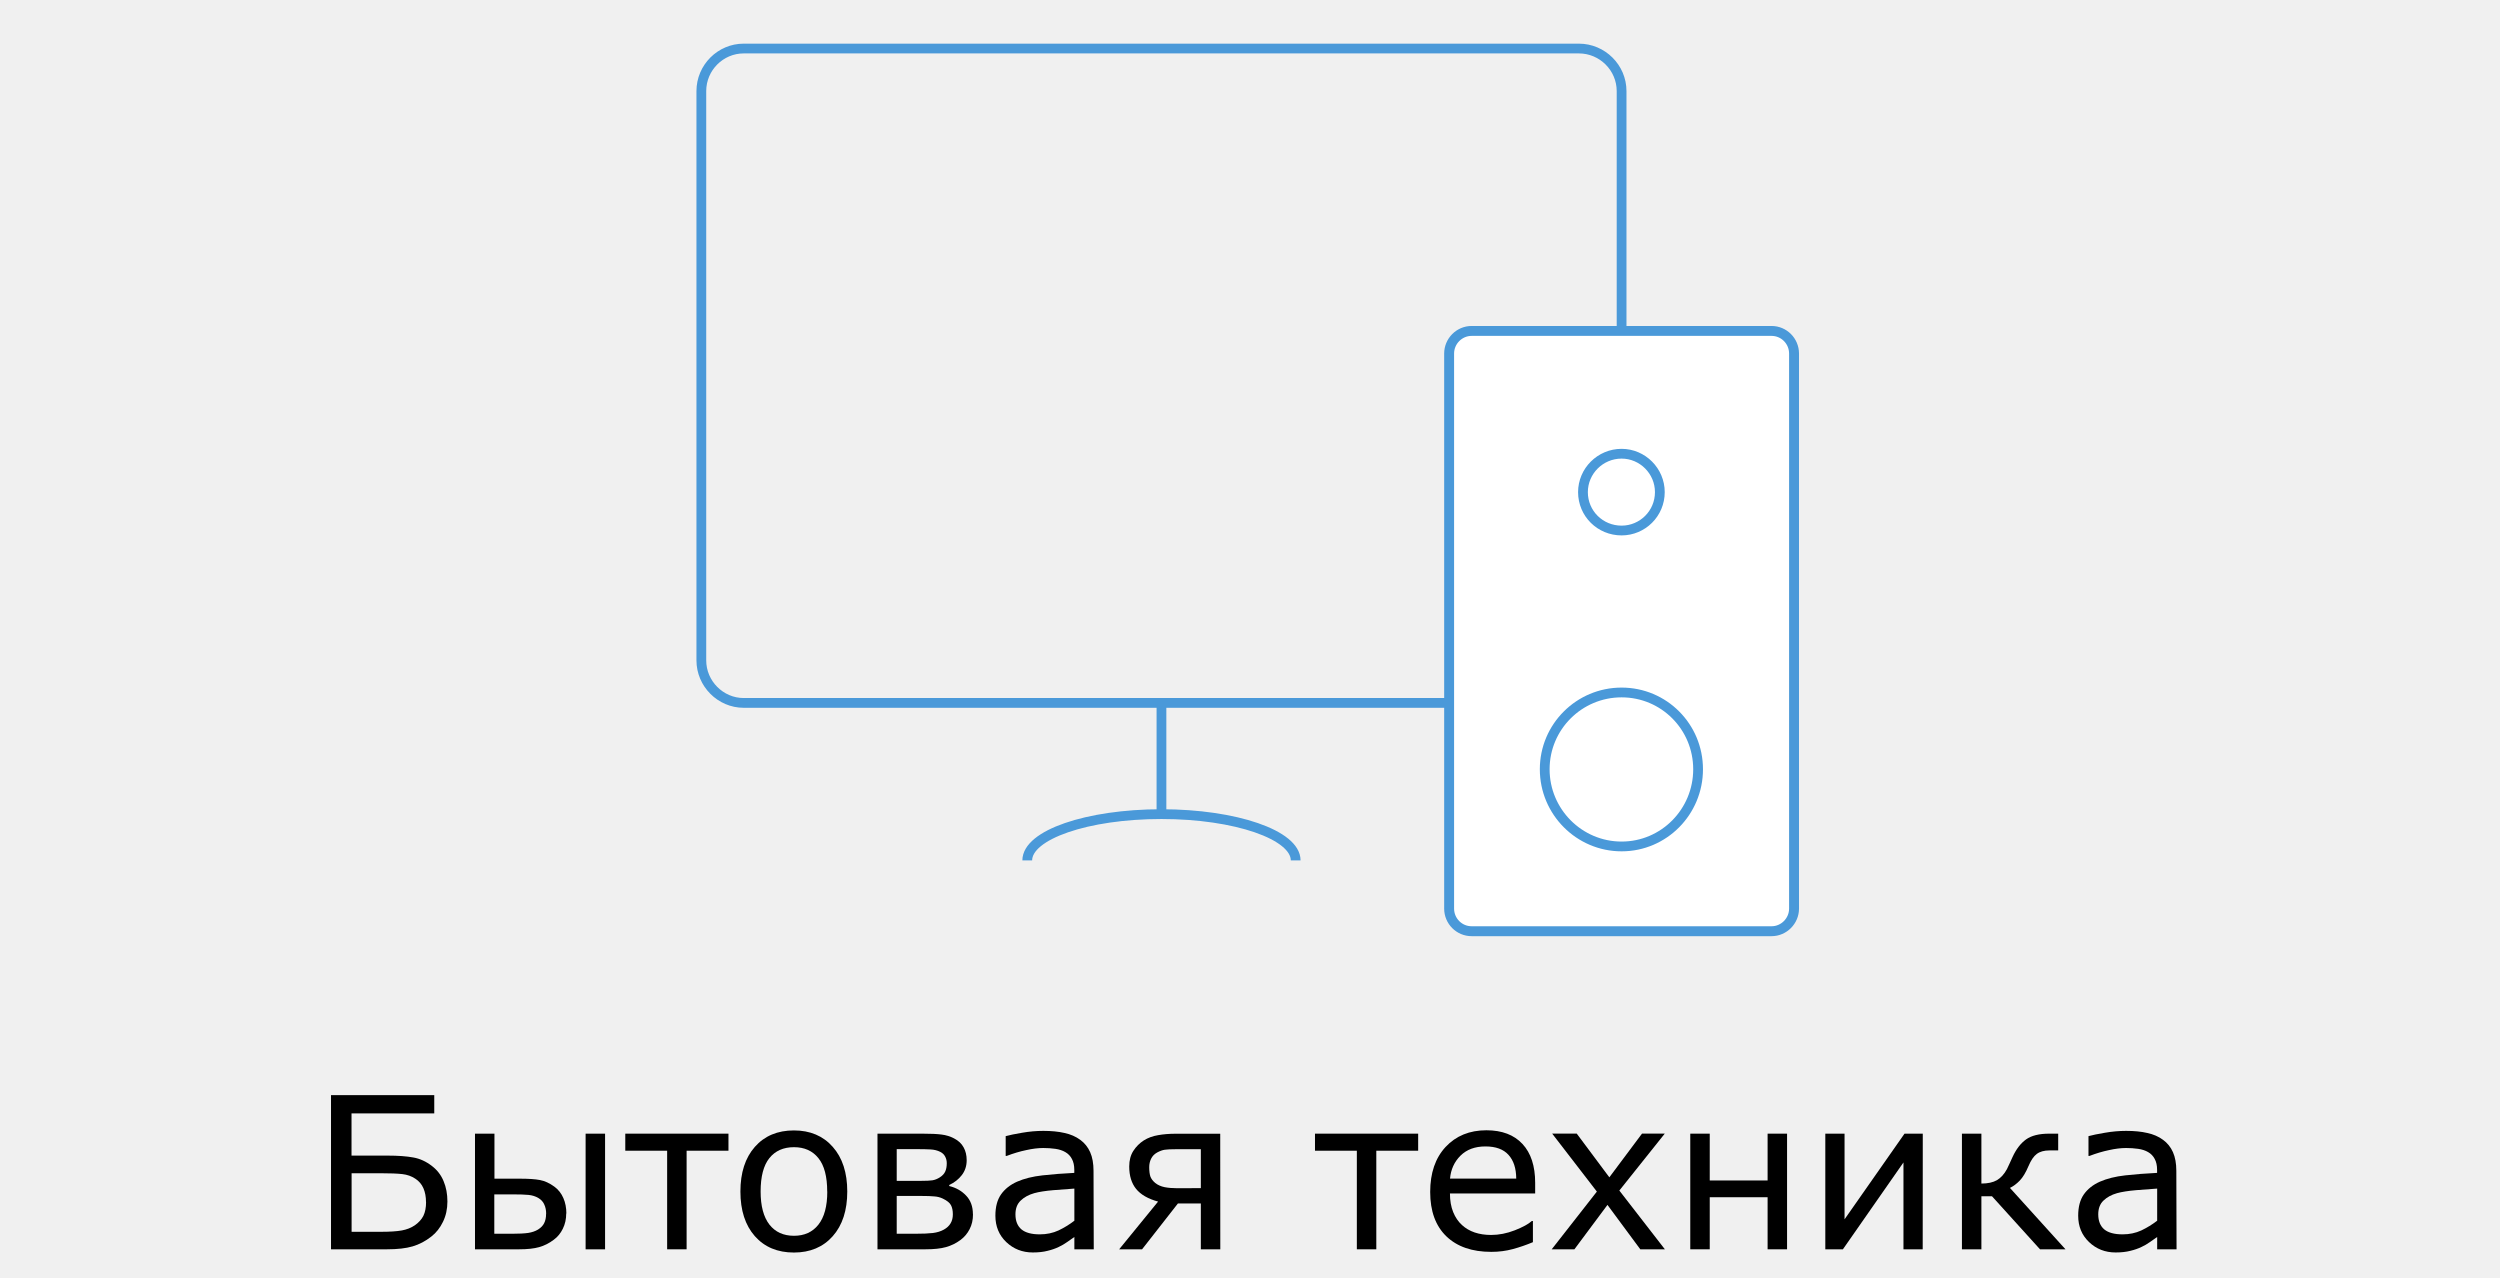
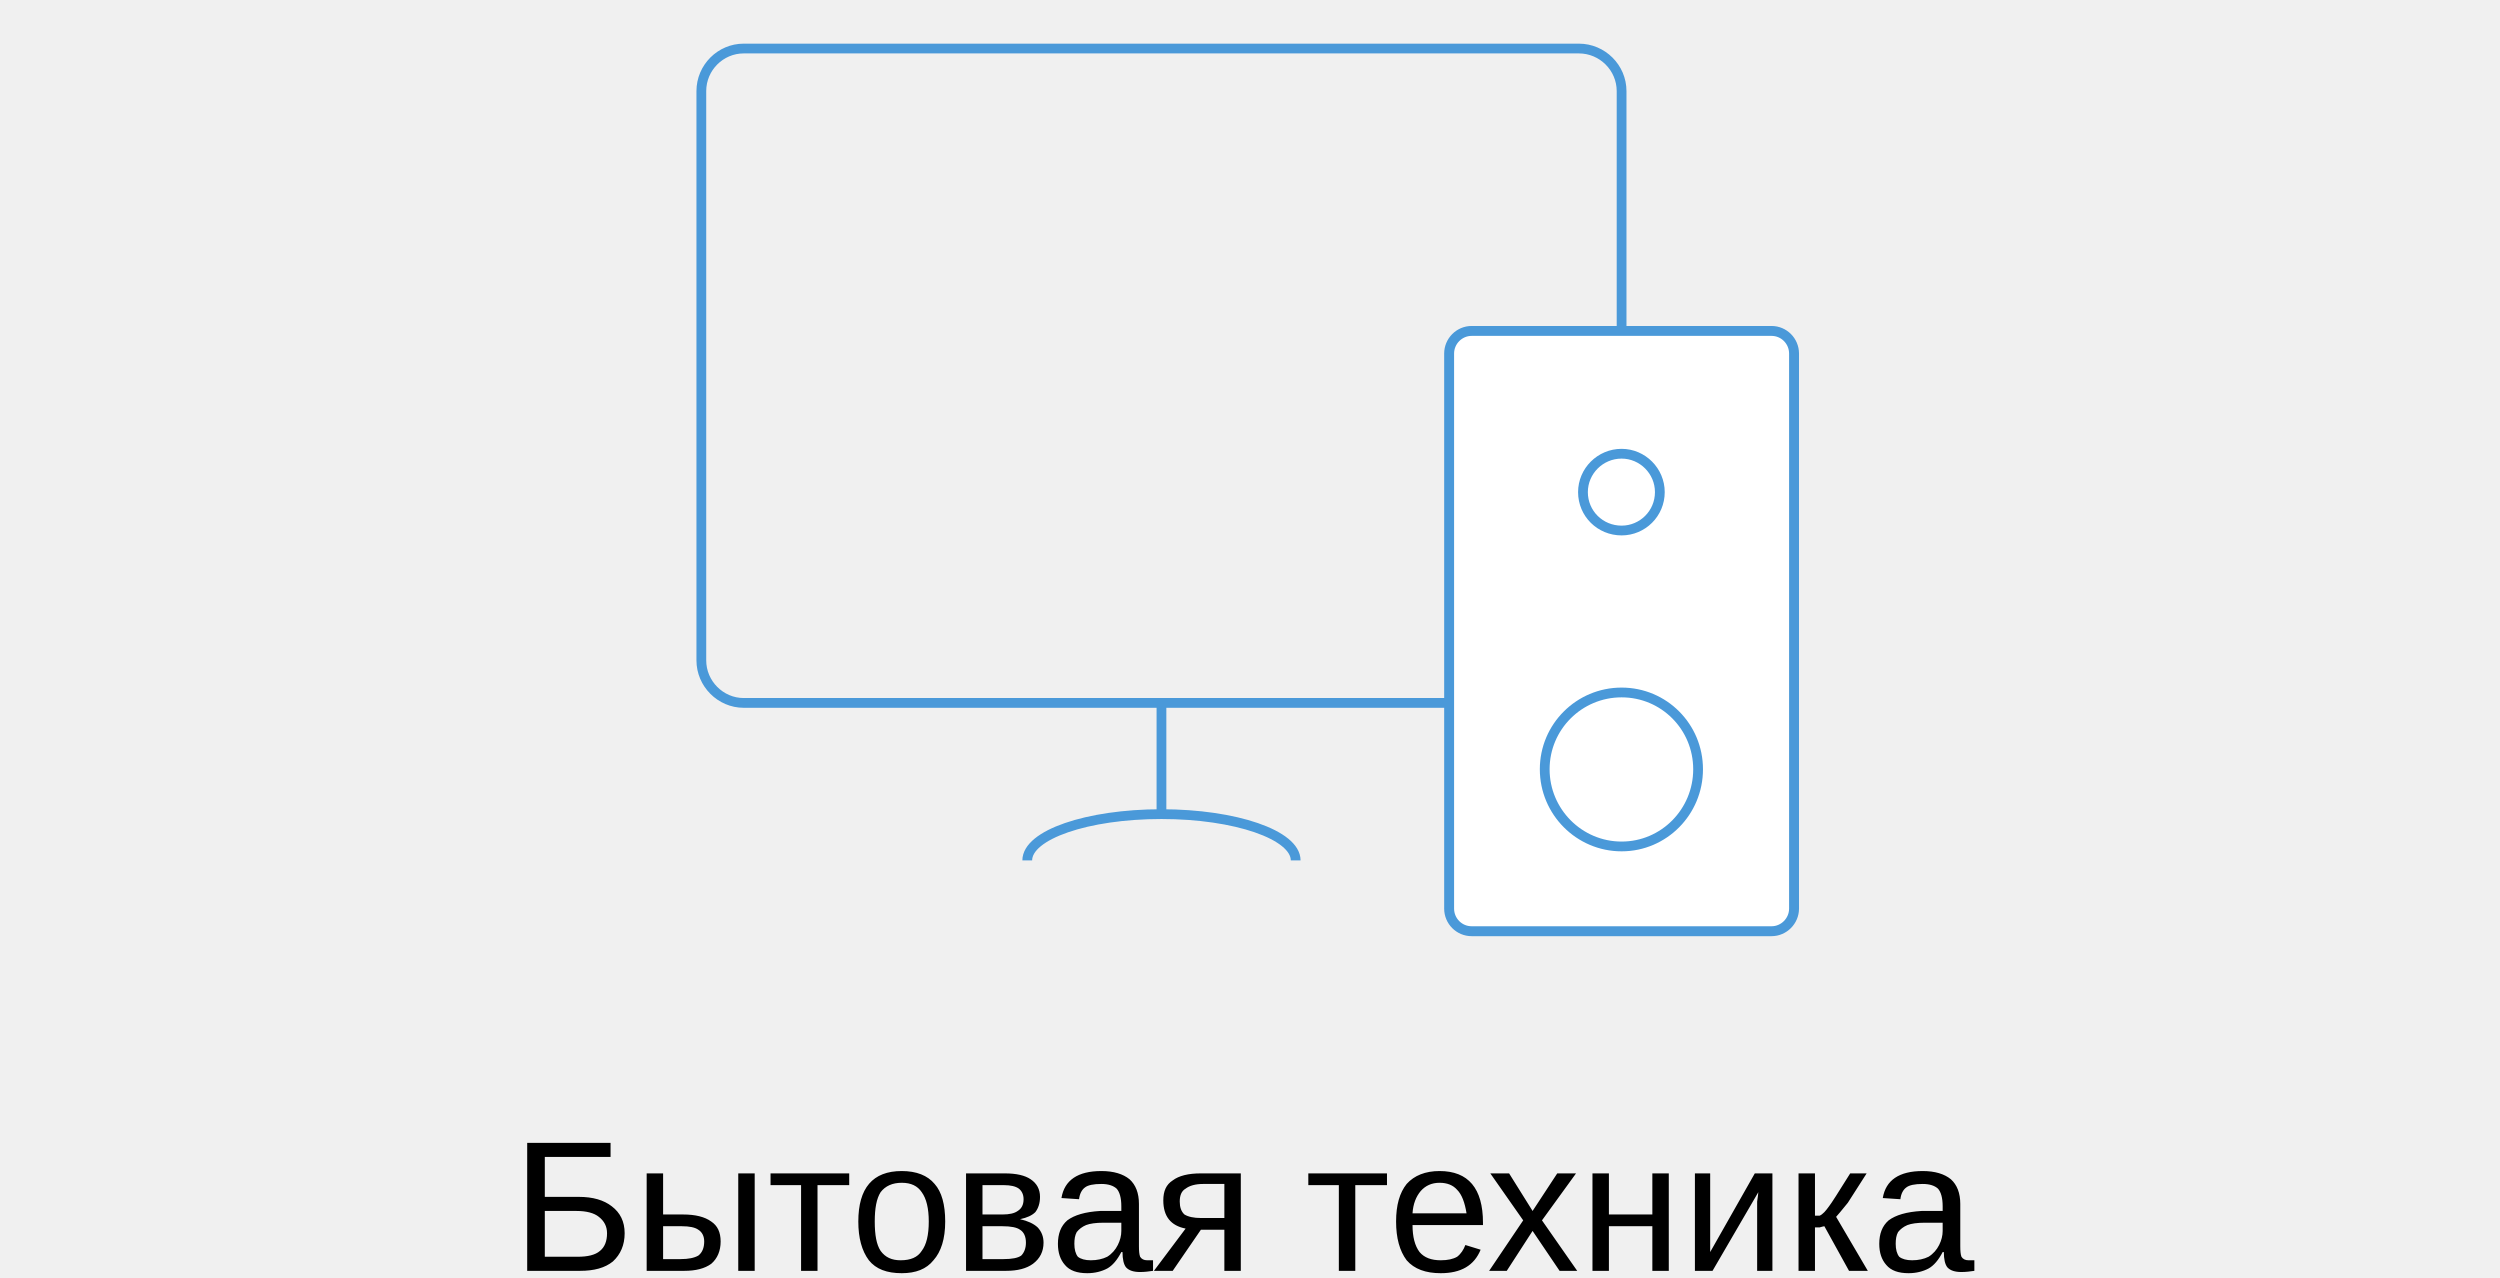
<svg xmlns="http://www.w3.org/2000/svg" width="33.268mm" height="17mm" viewBox="0 0 33.268 17" version="1.1" id="svg20953">
  <defs id="defs20947">
    <pattern y="0" x="0" height="6" width="6" patternUnits="userSpaceOnUse" id="EMFhbasepattern" />
    <pattern y="0" x="0" height="6" width="6" patternUnits="userSpaceOnUse" id="EMFhbasepattern-8" />
    <pattern y="0" x="0" height="6" width="6" patternUnits="userSpaceOnUse" id="EMFhbasepattern-6" />
    <pattern y="0" x="0" height="6" width="6" patternUnits="userSpaceOnUse" id="EMFhbasepattern-2" />
  </defs>
  <g id="layer1" transform="translate(-45.28919,-133.1472)">
    <text xml:space="preserve" style="font-style:normal;font-weight:normal;font-size:4.233px;line-height:1.25;font-family:sans-serif;letter-spacing:0px;word-spacing:0px;fill:#000000;fill-opacity:1;stroke:none;stroke-width:0.265" x="70.046" y="142.47" id="text891">
      <tspan id="tspan889" x="70.046" y="146.332" style="stroke-width:0.265" />
    </text>
    <text xml:space="preserve" style="font-style:normal;font-weight:normal;font-size:6.35px;line-height:1.25;font-family:sans-serif;letter-spacing:0px;word-spacing:0px;fill:#000000;fill-opacity:1;stroke:none;stroke-width:0.265" x="69.878" y="142.467" id="text1433">
      <tspan id="tspan1431" x="69.878" y="148.26" style="stroke-width:0.265" />
    </text>
    <path id="path2919" d="m 55.186,133.793 h 11.113 c 0.314,0 0.569,0.256 0.569,0.566 v 7.576 c 0,0.311 -0.254,0.566 -0.569,0.566 H 55.186 c -0.309,0 -0.564,-0.256 -0.564,-0.566 v -7.576 c 0,-0.311 0.254,-0.566 0.564,-0.566 z" style="fill:none;stroke:#4a99d9;stroke-width:0.13px;stroke-linecap:butt;stroke-linejoin:miter;stroke-miterlimit:4;stroke-dasharray:none;stroke-opacity:1" />
    <path id="path2921" d="m 64.872,137.551 h 3.992 c 0.165,0 0.299,0.135 0.299,0.301 v 7.386 c 0,0.165 -0.135,0.301 -0.299,0.301 h -3.992 c -0.165,0 -0.299,-0.135 -0.299,-0.301 v -7.386 c 0,-0.165 0.135,-0.301 0.299,-0.301 z" style="fill:#ffffff;stroke:#4a99d9;stroke-width:0.132px;stroke-linecap:butt;stroke-linejoin:miter;stroke-miterlimit:4;stroke-dasharray:none;stroke-opacity:1;fill-opacity:1" />
    <path id="path2923" d="m 66.868,139.185 c -0.284,0 -0.514,0.231 -0.514,0.511 0,0.286 0.23,0.511 0.514,0.511 0.279,0 0.509,-0.226 0.509,-0.511 0,-0.281 -0.23,-0.511 -0.509,-0.511 z" style="fill:none;stroke:#4a99d9;stroke-width:0.13px;stroke-linecap:butt;stroke-linejoin:miter;stroke-miterlimit:4;stroke-dasharray:none;stroke-opacity:1" />
    <path id="path2925" d="m 66.868,142.362 c -0.564,0 -1.023,0.456 -1.023,1.022 0,0.566 0.459,1.027 1.023,1.027 0.564,0 1.018,-0.461 1.018,-1.027 0,-0.566 -0.454,-1.022 -1.018,-1.022 z" style="fill:none;stroke:#4a99d9;stroke-width:0.13px;stroke-linecap:butt;stroke-linejoin:miter;stroke-miterlimit:4;stroke-dasharray:none;stroke-opacity:1" />
    <path id="path2927" d="m 60.745,142.539 v 1.467" style="fill:none;stroke:#4a99d9;stroke-width:0.13px;stroke-linecap:butt;stroke-linejoin:miter;stroke-miterlimit:4;stroke-dasharray:none;stroke-opacity:1" />
    <path id="path2929" d="m 58.959,144.597 c 0,-0.341 0.798,-0.616 1.786,-0.616 0.983,0 1.786,0.276 1.786,0.616" style="fill:none;stroke:#4a99d9;stroke-width:0.13px;stroke-linecap:butt;stroke-linejoin:miter;stroke-miterlimit:4;stroke-dasharray:none;stroke-opacity:1" />
-     <g aria-label="Бытовая техника" style="font-style:normal;font-weight:normal;font-size:2.822px;line-height:1.25;font-family:sans-serif;letter-spacing:0px;word-spacing:0px;fill:#000000;fill-opacity:1;stroke:none;stroke-width:0.265" id="text2946">
-       <path d="m 51.243,149.136 q 0,0.149 -0.059,0.27 -0.058,0.121 -0.156,0.197 -0.116,0.091 -0.248,0.13 -0.132,0.039 -0.342,0.039 h -0.744 v -2.052 h 1.374 v 0.243 h -1.101 v 0.562 h 0.48 q 0.209,0 0.342,0.025 0.132,0.023 0.249,0.114 0.105,0.081 0.154,0.201 0.051,0.12 0.051,0.271 z m -0.285,0.006 q 0,-0.103 -0.034,-0.182 -0.034,-0.079 -0.107,-0.127 -0.076,-0.051 -0.175,-0.062 -0.099,-0.011 -0.28,-0.011 h -0.394 v 0.779 h 0.387 q 0.183,0 0.281,-0.018 0.099,-0.018 0.174,-0.069 0.077,-0.054 0.113,-0.125 0.036,-0.073 0.036,-0.185 z" style="font-size:2.822px;stroke-width:0.265" id="path2948" />
-       <path d="m 52.557,149.299 q 0,-0.07 -0.025,-0.123 -0.023,-0.054 -0.079,-0.087 -0.058,-0.034 -0.132,-0.041 -0.073,-0.007 -0.211,-0.007 h -0.243 v 0.524 h 0.237 q 0.138,0 0.214,-0.011 0.076,-0.012 0.131,-0.045 0.057,-0.036 0.081,-0.084 0.026,-0.05 0.026,-0.125 z m 0.267,-0.004 q 0,0.112 -0.045,0.203 -0.044,0.091 -0.121,0.147 -0.091,0.069 -0.194,0.098 -0.103,0.029 -0.266,0.029 h -0.588 v -1.539 h 0.259 v 0.599 h 0.336 q 0.174,0 0.269,0.018 0.096,0.018 0.192,0.088 0.08,0.059 0.12,0.152 0.04,0.092 0.04,0.205 z m 0.258,-1.062 h 0.259 v 1.539 h -0.259 z" style="font-size:2.822px;stroke-width:0.265" id="path2950" />
-       <path d="m 54.983,148.46 h -0.557 v 1.312 h -0.259 v -1.312 h -0.557 v -0.227 h 1.373 z" style="font-size:2.822px;stroke-width:0.265" id="path2952" />
-       <path d="m 56.564,149.003 q 0,0.376 -0.193,0.594 -0.193,0.218 -0.517,0.218 -0.327,0 -0.52,-0.218 -0.192,-0.218 -0.192,-0.594 0,-0.376 0.192,-0.594 0.193,-0.219 0.52,-0.219 0.324,0 0.517,0.219 0.193,0.218 0.193,0.594 z m -0.267,0 q 0,-0.299 -0.117,-0.444 -0.117,-0.146 -0.325,-0.146 -0.211,0 -0.328,0.146 -0.116,0.145 -0.116,0.444 0,0.289 0.117,0.44 0.117,0.149 0.327,0.149 0.207,0 0.324,-0.147 0.119,-0.149 0.119,-0.441 z" style="font-size:2.822px;stroke-width:0.265" id="path2954" />
-       <path d="m 58.237,149.306 q 0,0.112 -0.045,0.198 -0.044,0.087 -0.123,0.145 -0.088,0.065 -0.193,0.094 -0.103,0.029 -0.273,0.029 H 56.966 v -1.539 h 0.595 q 0.172,0 0.259,0.012 0.088,0.011 0.165,0.051 0.087,0.045 0.127,0.119 0.041,0.073 0.041,0.172 0,0.114 -0.065,0.198 -0.065,0.084 -0.167,0.131 v 0.014 q 0.136,0.033 0.225,0.128 0.09,0.094 0.09,0.248 z m -0.349,-0.679 q 0,-0.05 -0.022,-0.09 -0.021,-0.04 -0.065,-0.062 -0.058,-0.029 -0.131,-0.032 -0.072,-0.004 -0.178,-0.004 h -0.27 v 0.422 h 0.324 q 0.102,0 0.15,-0.007 0.05,-0.008 0.099,-0.039 0.052,-0.033 0.072,-0.077 0.021,-0.045 0.021,-0.112 z m 0.081,0.681 q 0,-0.076 -0.025,-0.123 -0.025,-0.048 -0.109,-0.088 -0.052,-0.025 -0.113,-0.029 -0.061,-0.006 -0.168,-0.006 h -0.332 v 0.503 h 0.245 q 0.154,0 0.237,-0.01 0.084,-0.011 0.145,-0.045 0.061,-0.034 0.09,-0.084 0.03,-0.05 0.03,-0.119 z" style="font-size:2.822px;stroke-width:0.265" id="path2956" />
-       <path d="m 59.844,149.772 h -0.258 v -0.164 q -0.034,0.023 -0.094,0.066 -0.058,0.041 -0.113,0.066 -0.065,0.032 -0.149,0.052 -0.084,0.022 -0.197,0.022 -0.208,0 -0.353,-0.138 -0.145,-0.138 -0.145,-0.351 0,-0.175 0.074,-0.282 0.076,-0.109 0.215,-0.171 0.141,-0.062 0.338,-0.084 0.197,-0.022 0.423,-0.033 v -0.04 q 0,-0.088 -0.032,-0.146 -0.03,-0.058 -0.088,-0.091 -0.055,-0.032 -0.132,-0.043 -0.077,-0.011 -0.161,-0.011 -0.102,0 -0.227,0.028 -0.125,0.026 -0.259,0.077 h -0.014 v -0.263 q 0.076,-0.021 0.219,-0.045 0.143,-0.025 0.282,-0.025 0.163,0 0.282,0.028 0.121,0.026 0.209,0.091 0.087,0.063 0.132,0.164 0.045,0.101 0.045,0.249 z m -0.258,-0.379 v -0.429 q -0.119,0.007 -0.28,0.021 -0.16,0.014 -0.254,0.04 -0.112,0.032 -0.181,0.099 -0.069,0.066 -0.069,0.183 0,0.132 0.08,0.2 0.08,0.066 0.244,0.066 0.136,0 0.249,-0.052 0.113,-0.054 0.209,-0.128 z" style="font-size:2.822px;stroke-width:0.265" id="path2958" />
-       <path d="m 61.528,149.772 h -0.259 v -0.61 h -0.305 l -0.477,0.61 h -0.305 l 0.518,-0.635 q -0.2,-0.055 -0.292,-0.168 -0.092,-0.114 -0.092,-0.299 0,-0.123 0.055,-0.208 0.055,-0.085 0.139,-0.139 0.083,-0.052 0.19,-0.07 0.107,-0.019 0.234,-0.019 h 0.593 z m -0.259,-0.814 v -0.518 h -0.327 q -0.106,0 -0.153,0.007 -0.047,0.007 -0.102,0.037 -0.054,0.03 -0.08,0.083 -0.025,0.051 -0.025,0.112 0,0.076 0.015,0.123 0.017,0.047 0.066,0.088 0.051,0.04 0.124,0.055 0.073,0.014 0.163,0.014 z" style="font-size:2.822px;stroke-width:0.265" id="path2960" />
-       <path d="M 64.161,148.46 H 63.604 v 1.312 h -0.259 v -1.312 h -0.557 v -0.227 h 1.373 z" style="font-size:2.822px;stroke-width:0.265" id="path2962" />
-       <path d="m 65.718,149.029 h -1.134 q 0,0.142 0.043,0.248 0.043,0.105 0.117,0.172 0.072,0.066 0.169,0.099 0.099,0.033 0.218,0.033 0.157,0 0.316,-0.062 0.16,-0.063 0.227,-0.124 h 0.014 v 0.282 q -0.131,0.055 -0.267,0.092 -0.136,0.037 -0.287,0.037 -0.383,0 -0.598,-0.207 -0.215,-0.208 -0.215,-0.59 0,-0.378 0.205,-0.599 0.207,-0.222 0.543,-0.222 0.311,0 0.48,0.182 0.169,0.182 0.169,0.517 z M 65.466,148.831 q -0.001,-0.204 -0.103,-0.316 -0.101,-0.112 -0.307,-0.112 -0.208,0 -0.332,0.123 -0.123,0.123 -0.139,0.305 z" style="font-size:2.822px;stroke-width:0.265" id="path2964" />
-       <path d="m 67.444,149.772 h -0.327 l -0.437,-0.591 -0.44,0.591 h -0.302 l 0.601,-0.768 -0.595,-0.772 h 0.327 l 0.434,0.582 0.435,-0.582 h 0.303 l -0.605,0.758 z" style="font-size:2.822px;stroke-width:0.265" id="path2966" />
-       <path d="m 69.07,149.772 h -0.259 v -0.693 h -0.77 v 0.693 h -0.259 v -1.539 h 0.259 v 0.623 h 0.77 v -0.623 h 0.259 z" style="font-size:2.822px;stroke-width:0.265" id="path2968" />
-       <path d="m 70.875,149.772 h -0.256 v -1.156 l -0.806,1.156 h -0.234 v -1.539 h 0.256 v 1.14 l 0.798,-1.14 h 0.243 z" style="font-size:2.822px;stroke-width:0.265" id="path2970" />
-       <path d="m 72.775,149.772 h -0.339 l -0.639,-0.706 h -0.141 v 0.706 h -0.259 v -1.539 h 0.259 v 0.664 q 0.128,0 0.207,-0.045 0.079,-0.047 0.134,-0.149 0.019,-0.037 0.037,-0.079 0.019,-0.043 0.037,-0.081 0.072,-0.156 0.179,-0.233 0.107,-0.077 0.309,-0.077 h 0.119 v 0.223 h -0.114 q -0.109,0 -0.171,0.047 -0.061,0.045 -0.11,0.161 -0.055,0.13 -0.117,0.194 -0.061,0.063 -0.13,0.097 z" style="font-size:2.822px;stroke-width:0.265" id="path2972" />
-       <path d="m 74.253,149.772 h -0.258 v -0.164 q -0.034,0.023 -0.094,0.066 -0.058,0.041 -0.113,0.066 -0.065,0.032 -0.149,0.052 -0.084,0.022 -0.197,0.022 -0.208,0 -0.353,-0.138 -0.145,-0.138 -0.145,-0.351 0,-0.175 0.074,-0.282 0.076,-0.109 0.215,-0.171 0.141,-0.062 0.338,-0.084 0.197,-0.022 0.423,-0.033 v -0.04 q 0,-0.088 -0.032,-0.146 -0.03,-0.058 -0.088,-0.091 -0.055,-0.032 -0.132,-0.043 -0.077,-0.011 -0.161,-0.011 -0.102,0 -0.227,0.028 -0.125,0.026 -0.259,0.077 h -0.014 v -0.263 q 0.076,-0.021 0.219,-0.045 0.143,-0.025 0.282,-0.025 0.163,0 0.282,0.028 0.121,0.026 0.209,0.091 0.087,0.063 0.132,0.164 0.045,0.101 0.045,0.249 z m -0.258,-0.379 v -0.429 q -0.119,0.007 -0.28,0.021 -0.16,0.014 -0.254,0.04 -0.112,0.032 -0.181,0.099 -0.069,0.066 -0.069,0.183 0,0.132 0.08,0.2 0.08,0.066 0.244,0.066 0.136,0 0.249,-0.052 0.113,-0.054 0.209,-0.128 z" style="font-size:2.822px;stroke-width:0.265" id="path2974" />
-     </g>
+     <text xml:space="preserve" style="font-style:normal;font-variant:normal;font-weight:normal;font-stretch:normal;font-size:2.469px;line-height:1.25;font-family:Arial;-inkscape-font-specification:Arial;letter-spacing:0px;word-spacing:0px;fill:#000000;fill-opacity:1;stroke:none;stroke-width:0.265" x="52.103" y="150.059" id="text10631">
+       <tspan id="tspan10629" x="52.103" y="150.059" style="font-style:normal;font-variant:normal;font-weight:normal;font-stretch:normal;font-size:2.469px;font-family:Arial;-inkscape-font-specification:Arial;stroke-width:0.265">Бытовая техника</tspan>
+     </text>
  </g>
</svg>
